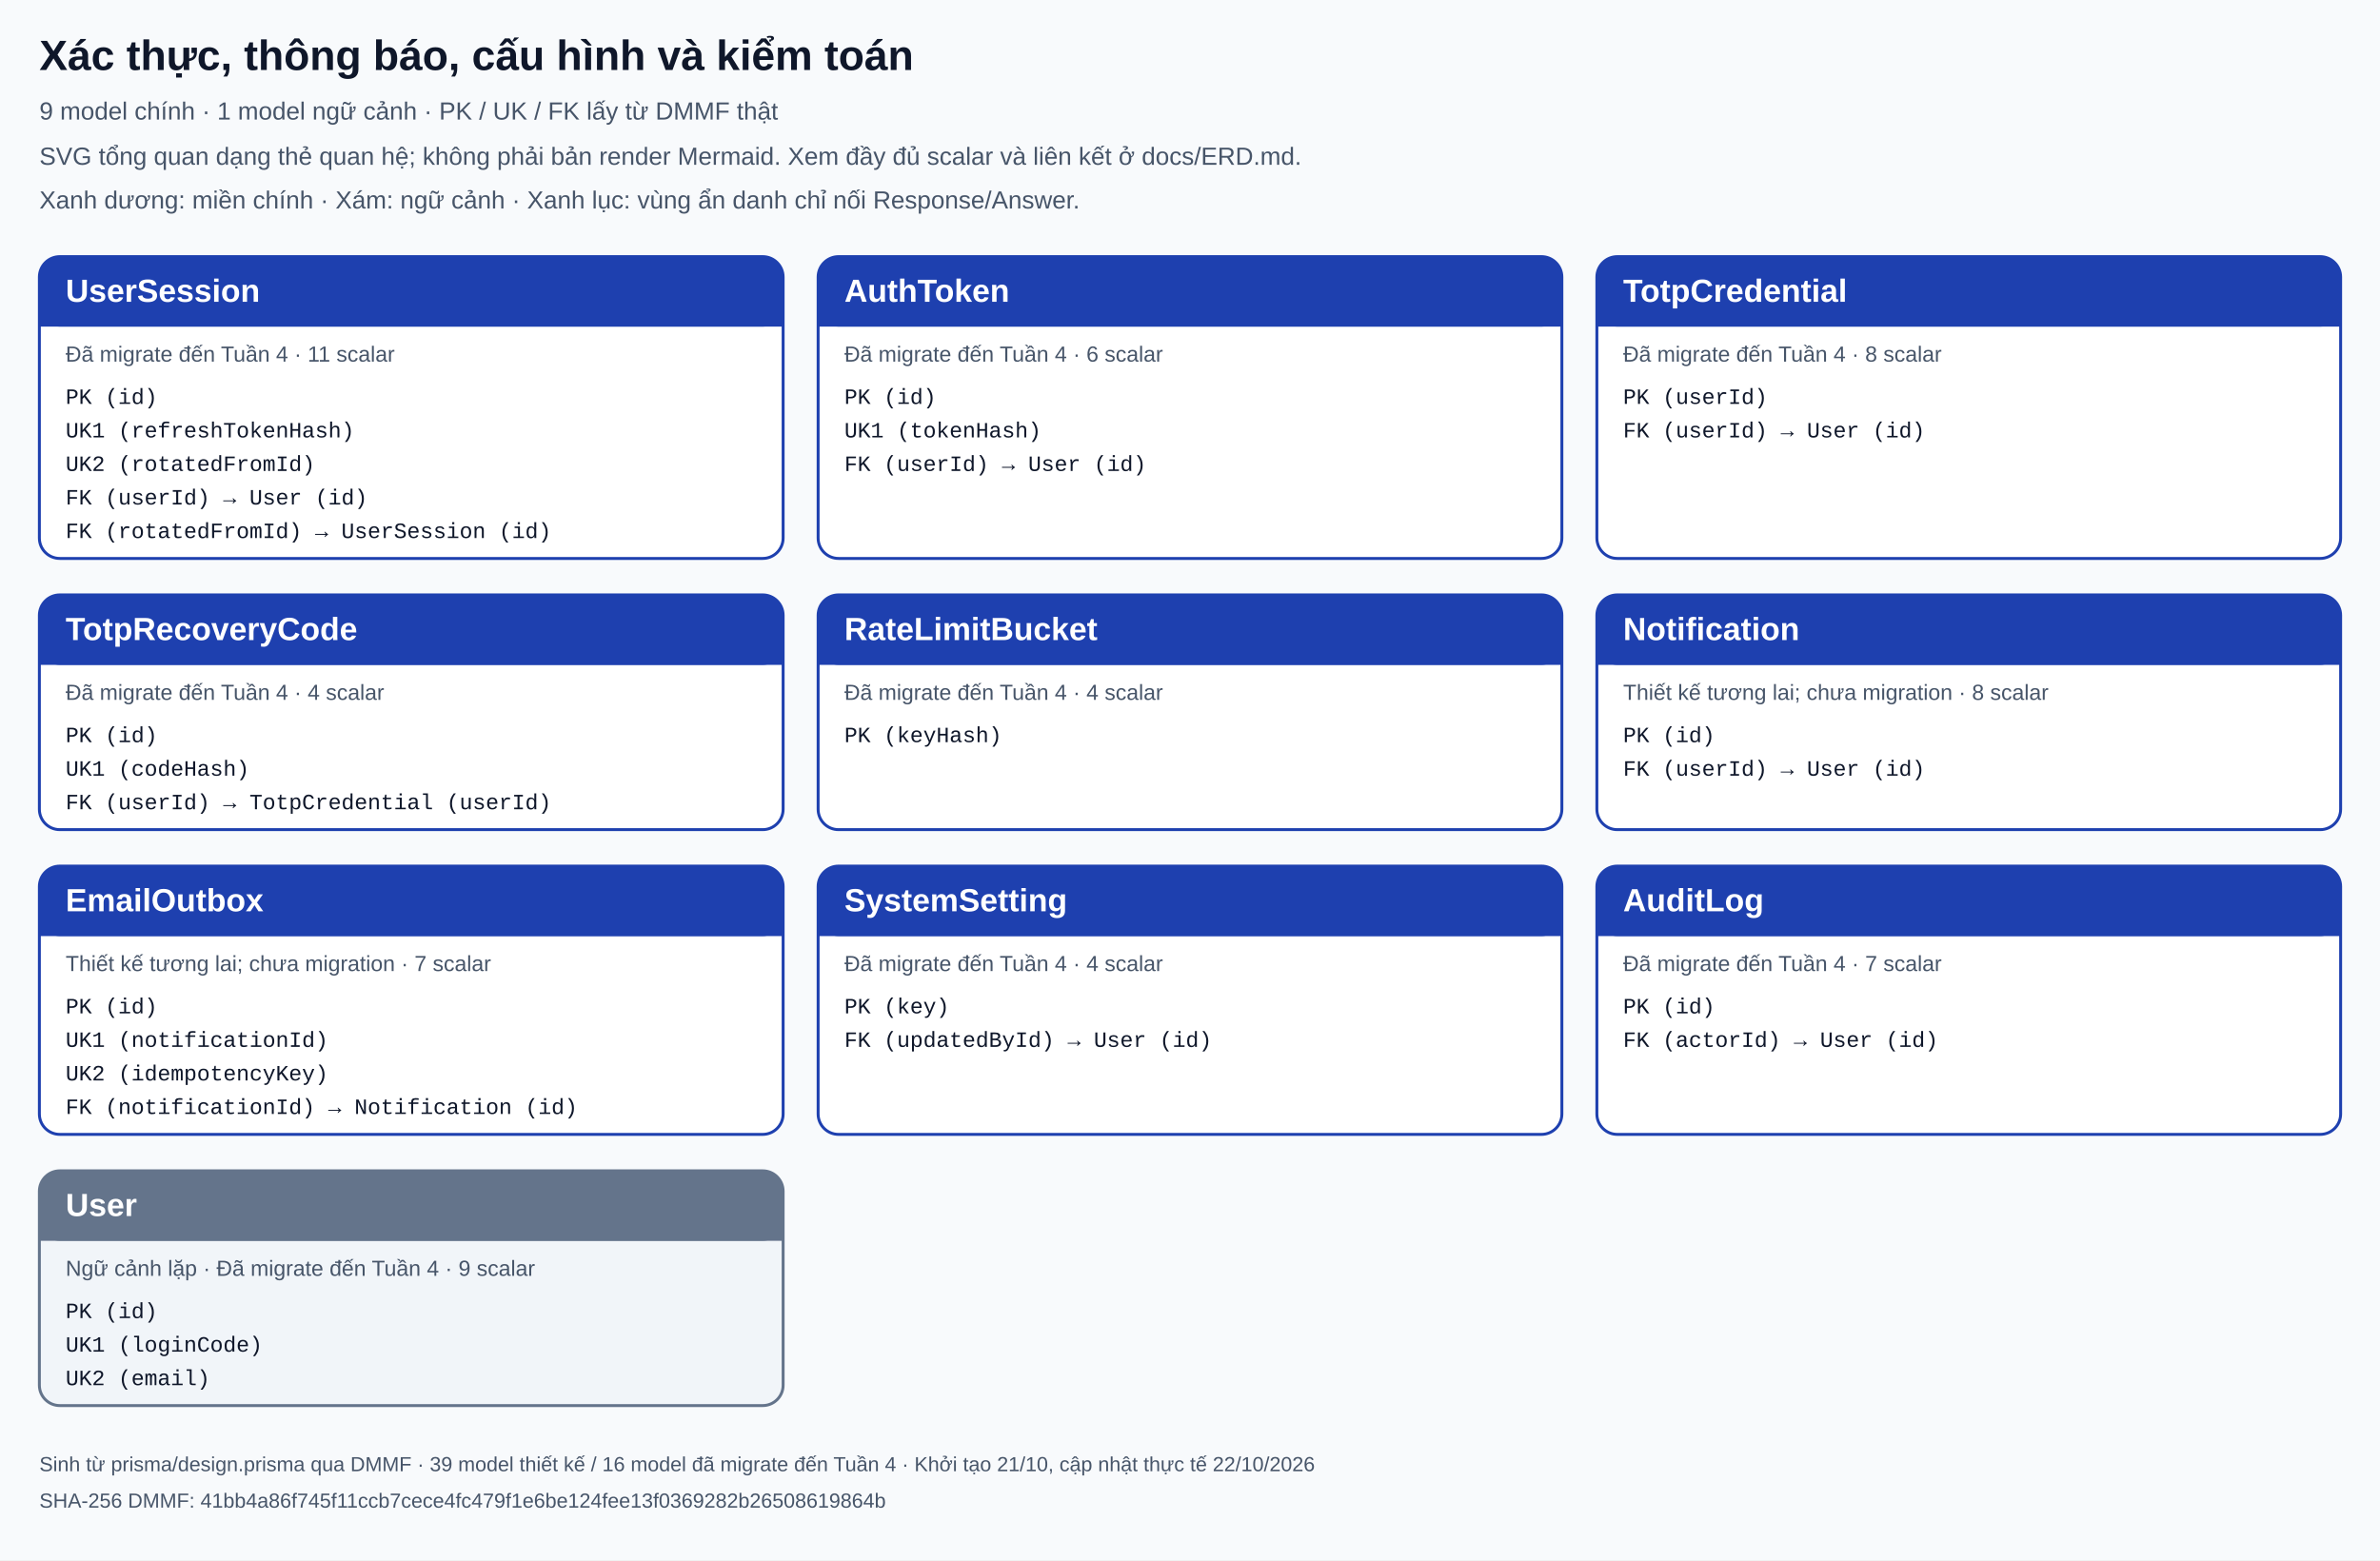
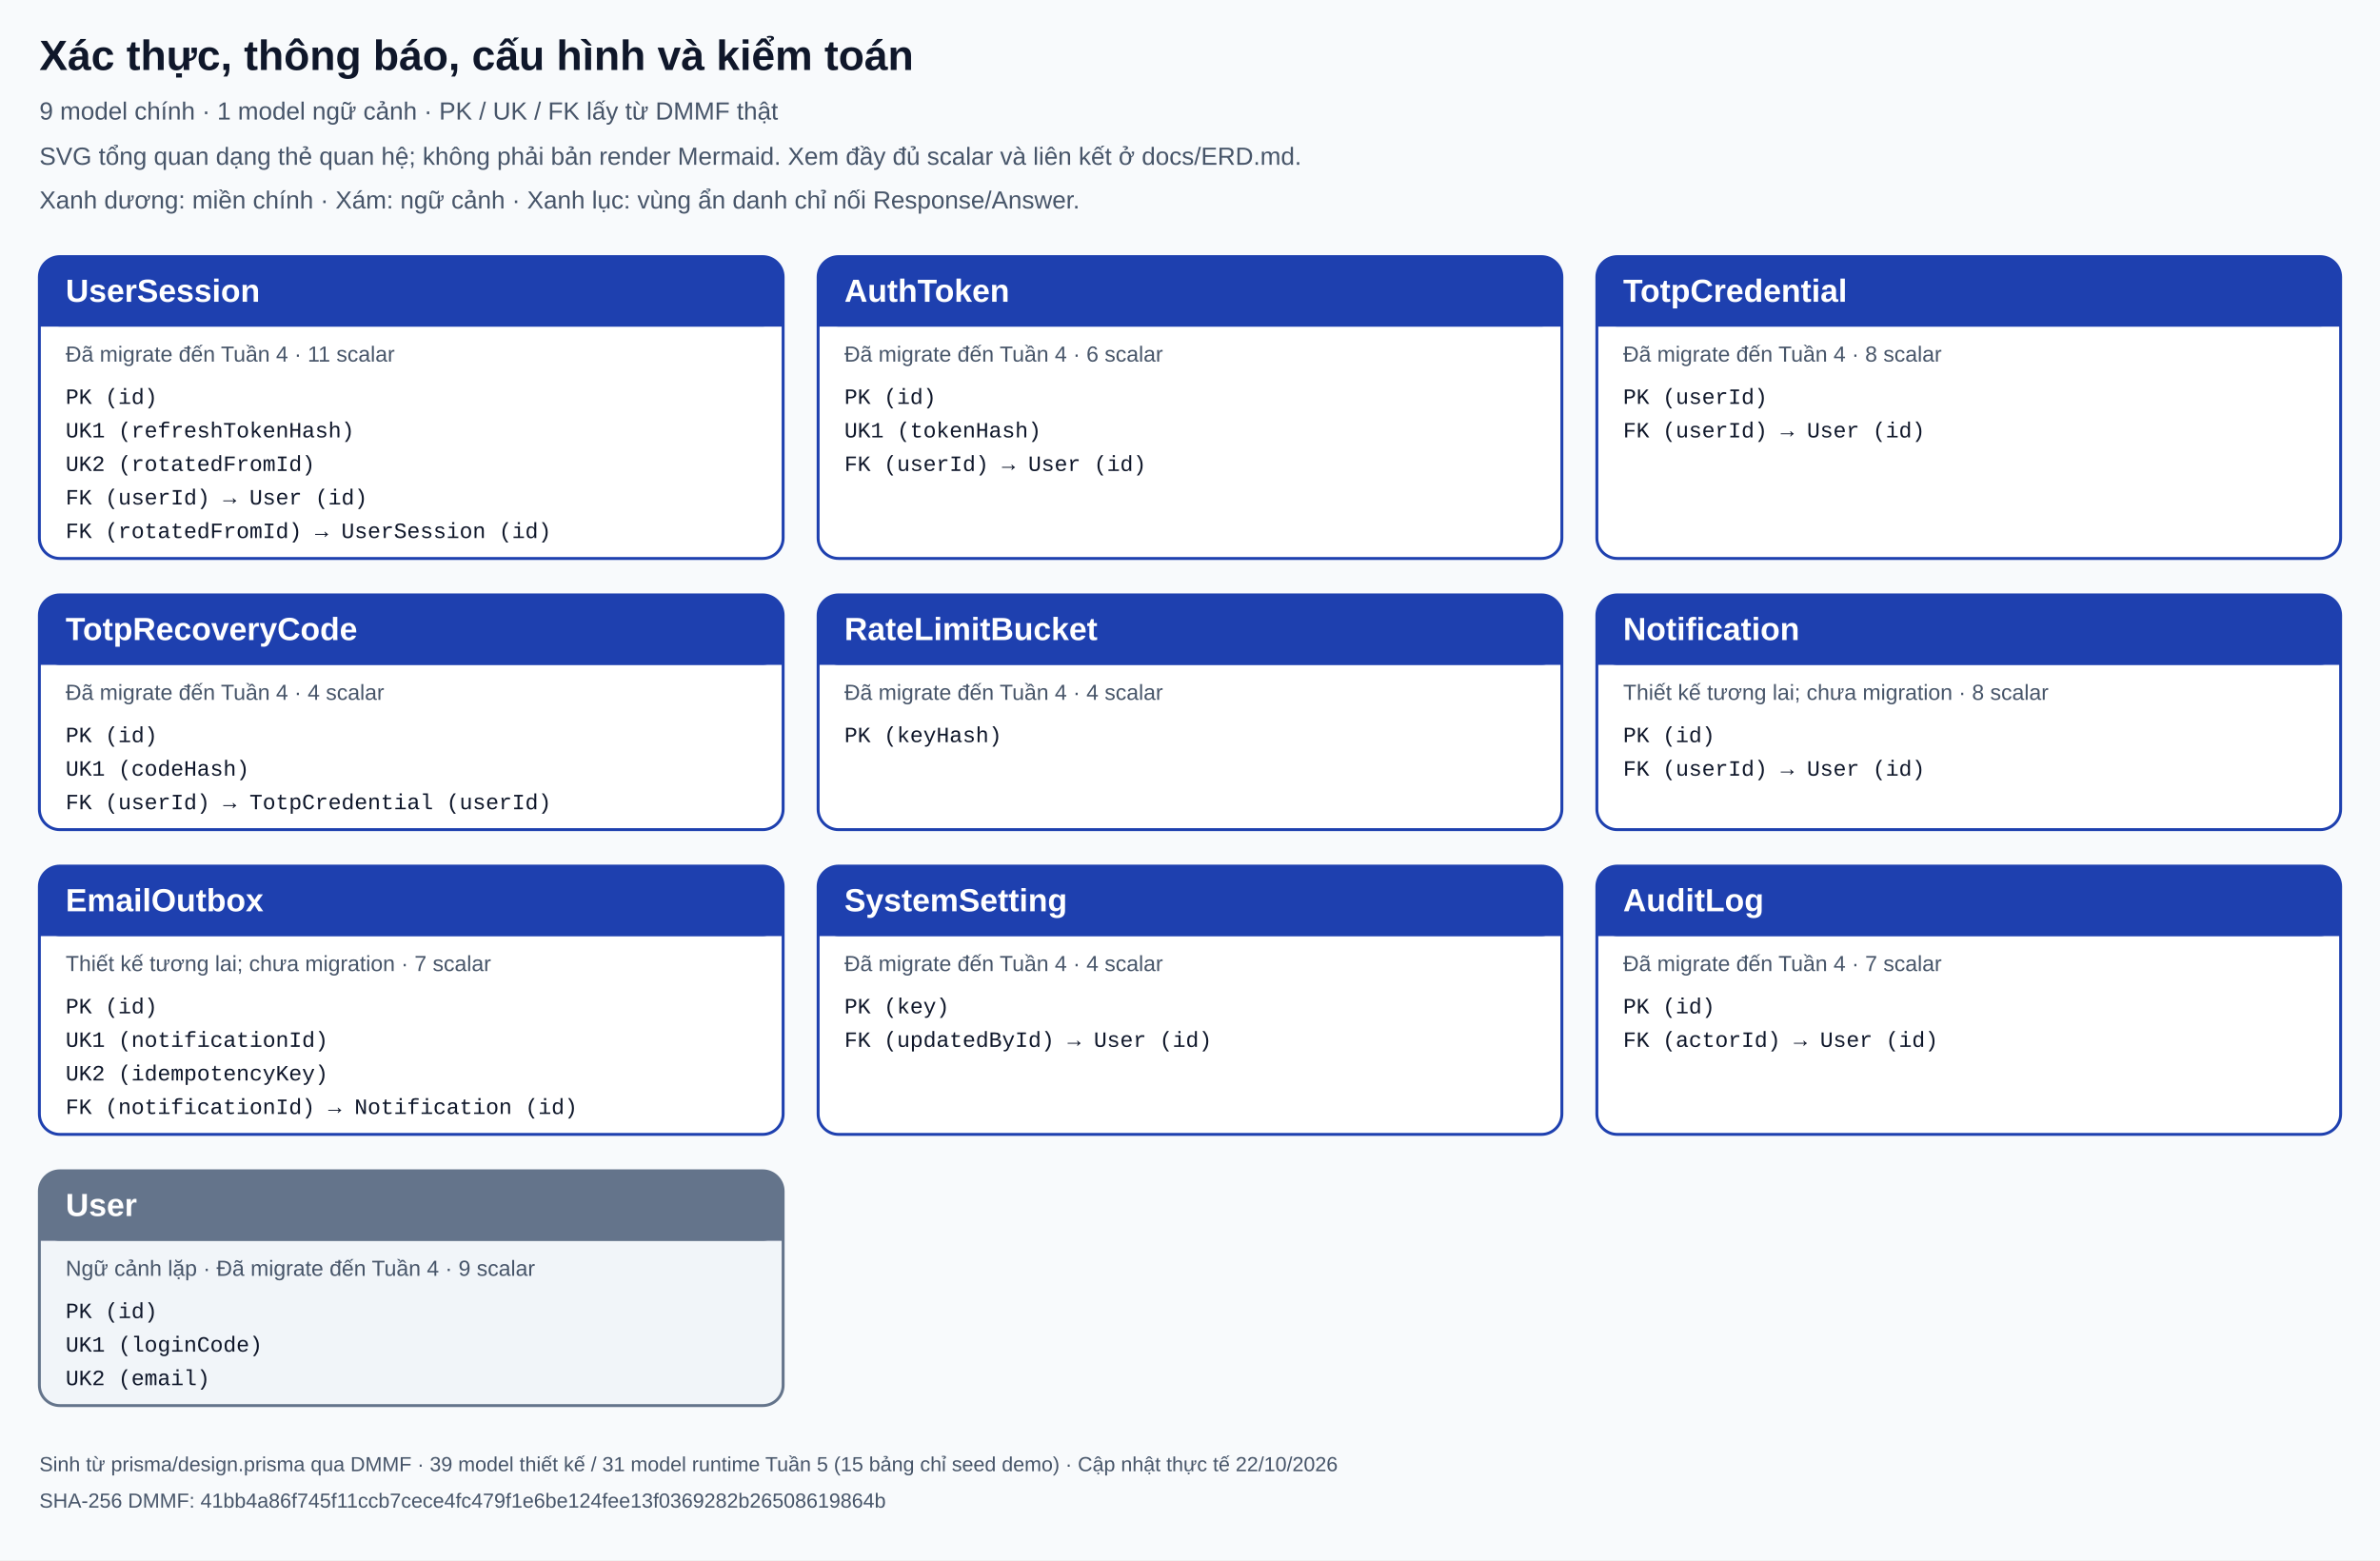
<svg xmlns="http://www.w3.org/2000/svg" width="1632" height="1070" viewBox="0 0 1632 1070" role="img" aria-labelledby="title description">
  <style>
    text {
      font-family: "Segoe UI", Arial, sans-serif;
      fill: #0f172a;
    }
    .heading {
      font-size: 29px;
      font-weight: 700;
    }
    .sub {
      font-size: 17px;
      fill: #475569;
    }
    .model {
      font-size: 22px;
      font-weight: 700;
      fill: #fff;
    }
    .meta {
      font-size: 15px;
      fill: #475569;
    }
    .field {
      font-size: 15px;
      font-family: Consolas, "Courier New", monospace;
    }
    .foot {
      font-size: 14px;
      fill: #475569;
    }
  </style>
  <rect width="1632" height="1070" fill="#f8fafc" />
  <text x="27" y="48" class="heading">
    Xác thực, thông báo, cấu hình và kiểm toán
  </text>
  <text x="27" y="82" class="sub">
    9 model chính · 1 model ngữ cảnh · PK / UK / FK lấy từ DMMF thật
  </text>
  <text x="27" y="113" class="sub">
    SVG tổng quan dạng thẻ quan hệ; không phải bản render Mermaid. Xem đầy đủ
    scalar và liên kết ở docs/ERD.md.
  </text>
  <text x="27" y="143" class="sub">
    Xanh dương: miền chính · Xám: ngữ cảnh · Xanh lục: vùng ẩn danh chỉ nối
    Response/Answer.
  </text>
  <g aria-label="UserSession">
    <rect x="27" y="176" width="510" height="207" rx="14" fill="#ffffff" stroke="#1e40af" stroke-width="2" />
    <rect x="27" y="176" width="510" height="48" rx="14" fill="#1e40af" />
    <rect x="27" y="204" width="510" height="20" fill="#1e40af" />
    <text x="45" y="207" class="model">UserSession</text>
    <text x="45" y="248" class="meta">Đã migrate đến Tuần 4 · 11 scalar</text>
    <text x="45" y="277" class="field">PK (id)</text>
    <text x="45" y="300" class="field">UK1 (refreshTokenHash)</text>
    <text x="45" y="323" class="field">UK2 (rotatedFromId)</text>
    <text x="45" y="346" class="field">FK (userId) → User (id)</text>
    <text x="45" y="369" class="field">
      FK (rotatedFromId) → UserSession (id)
    </text>
  </g>
  <g aria-label="AuthToken">
    <rect x="561" y="176" width="510" height="207" rx="14" fill="#ffffff" stroke="#1e40af" stroke-width="2" />
    <rect x="561" y="176" width="510" height="48" rx="14" fill="#1e40af" />
    <rect x="561" y="204" width="510" height="20" fill="#1e40af" />
    <text x="579" y="207" class="model">AuthToken</text>
    <text x="579" y="248" class="meta">Đã migrate đến Tuần 4 · 6 scalar</text>
    <text x="579" y="277" class="field">PK (id)</text>
    <text x="579" y="300" class="field">UK1 (tokenHash)</text>
    <text x="579" y="323" class="field">FK (userId) → User (id)</text>
  </g>
  <g aria-label="TotpCredential">
    <rect x="1095" y="176" width="510" height="207" rx="14" fill="#ffffff" stroke="#1e40af" stroke-width="2" />
    <rect x="1095" y="176" width="510" height="48" rx="14" fill="#1e40af" />
    <rect x="1095" y="204" width="510" height="20" fill="#1e40af" />
    <text x="1113" y="207" class="model">TotpCredential</text>
    <text x="1113" y="248" class="meta">Đã migrate đến Tuần 4 · 8 scalar</text>
    <text x="1113" y="277" class="field">PK (userId)</text>
    <text x="1113" y="300" class="field">FK (userId) → User (id)</text>
  </g>
  <g aria-label="TotpRecoveryCode">
    <rect x="27" y="408" width="510" height="161" rx="14" fill="#ffffff" stroke="#1e40af" stroke-width="2" />
    <rect x="27" y="408" width="510" height="48" rx="14" fill="#1e40af" />
    <rect x="27" y="436" width="510" height="20" fill="#1e40af" />
    <text x="45" y="439" class="model">TotpRecoveryCode</text>
    <text x="45" y="480" class="meta">Đã migrate đến Tuần 4 · 4 scalar</text>
    <text x="45" y="509" class="field">PK (id)</text>
    <text x="45" y="532" class="field">UK1 (codeHash)</text>
    <text x="45" y="555" class="field">
      FK (userId) → TotpCredential (userId)
    </text>
  </g>
  <g aria-label="RateLimitBucket">
    <rect x="561" y="408" width="510" height="161" rx="14" fill="#ffffff" stroke="#1e40af" stroke-width="2" />
    <rect x="561" y="408" width="510" height="48" rx="14" fill="#1e40af" />
    <rect x="561" y="436" width="510" height="20" fill="#1e40af" />
    <text x="579" y="439" class="model">RateLimitBucket</text>
    <text x="579" y="480" class="meta">Đã migrate đến Tuần 4 · 4 scalar</text>
    <text x="579" y="509" class="field">PK (keyHash)</text>
  </g>
  <g aria-label="Notification">
    <rect x="1095" y="408" width="510" height="161" rx="14" fill="#ffffff" stroke="#1e40af" stroke-width="2" />
    <rect x="1095" y="408" width="510" height="48" rx="14" fill="#1e40af" />
    <rect x="1095" y="436" width="510" height="20" fill="#1e40af" />
    <text x="1113" y="439" class="model">Notification</text>
    <text x="1113" y="480" class="meta">
      Thiết kế tương lai; chưa migration · 8 scalar
    </text>
    <text x="1113" y="509" class="field">PK (id)</text>
    <text x="1113" y="532" class="field">FK (userId) → User (id)</text>
  </g>
  <g aria-label="EmailOutbox">
    <rect x="27" y="594" width="510" height="184" rx="14" fill="#ffffff" stroke="#1e40af" stroke-width="2" />
    <rect x="27" y="594" width="510" height="48" rx="14" fill="#1e40af" />
    <rect x="27" y="622" width="510" height="20" fill="#1e40af" />
    <text x="45" y="625" class="model">EmailOutbox</text>
    <text x="45" y="666" class="meta">
      Thiết kế tương lai; chưa migration · 7 scalar
    </text>
    <text x="45" y="695" class="field">PK (id)</text>
    <text x="45" y="718" class="field">UK1 (notificationId)</text>
    <text x="45" y="741" class="field">UK2 (idempotencyKey)</text>
    <text x="45" y="764" class="field">
      FK (notificationId) → Notification (id)
    </text>
  </g>
  <g aria-label="SystemSetting">
    <rect x="561" y="594" width="510" height="184" rx="14" fill="#ffffff" stroke="#1e40af" stroke-width="2" />
    <rect x="561" y="594" width="510" height="48" rx="14" fill="#1e40af" />
    <rect x="561" y="622" width="510" height="20" fill="#1e40af" />
    <text x="579" y="625" class="model">SystemSetting</text>
    <text x="579" y="666" class="meta">Đã migrate đến Tuần 4 · 4 scalar</text>
    <text x="579" y="695" class="field">PK (key)</text>
    <text x="579" y="718" class="field">FK (updatedById) → User (id)</text>
  </g>
  <g aria-label="AuditLog">
    <rect x="1095" y="594" width="510" height="184" rx="14" fill="#ffffff" stroke="#1e40af" stroke-width="2" />
    <rect x="1095" y="594" width="510" height="48" rx="14" fill="#1e40af" />
    <rect x="1095" y="622" width="510" height="20" fill="#1e40af" />
    <text x="1113" y="625" class="model">AuditLog</text>
    <text x="1113" y="666" class="meta">Đã migrate đến Tuần 4 · 7 scalar</text>
    <text x="1113" y="695" class="field">PK (id)</text>
    <text x="1113" y="718" class="field">FK (actorId) → User (id)</text>
  </g>
  <g aria-label="User">
    <rect x="27" y="803" width="510" height="161" rx="14" fill="#f1f5f9" stroke="#64748b" stroke-width="2" />
    <rect x="27" y="803" width="510" height="48" rx="14" fill="#64748b" />
    <rect x="27" y="831" width="510" height="20" fill="#64748b" />
    <text x="45" y="834" class="model">User</text>
    <text x="45" y="875" class="meta">
      Ngữ cảnh lặp · Đã migrate đến Tuần 4 · 9 scalar
    </text>
    <text x="45" y="904" class="field">PK (id)</text>
    <text x="45" y="927" class="field">UK1 (loginCode)</text>
    <text x="45" y="950" class="field">UK2 (email)</text>
  </g>
  <text x="27" y="1009" class="foot">
-     Sinh từ prisma/design.prisma qua DMMF · 39 model thiết kế / 16 model đã
-     migrate đến Tuần 4 · Khởi tạo 21/10, cập nhật thực tế 22/10/2026
+     Sinh từ prisma/design.prisma qua DMMF · 39 model thiết kế / 31 model runtime
+     Tuần 5 (15 bảng chỉ seed demo) · Cập nhật thực tế 22/10/2026
  </text>
  <text x="27" y="1034" class="foot">
    SHA-256 DMMF:
    41bb4a86f745f11ccb7cece4fc479f1e6be124fee13f0369282b26508619864b
  </text>
</svg>
